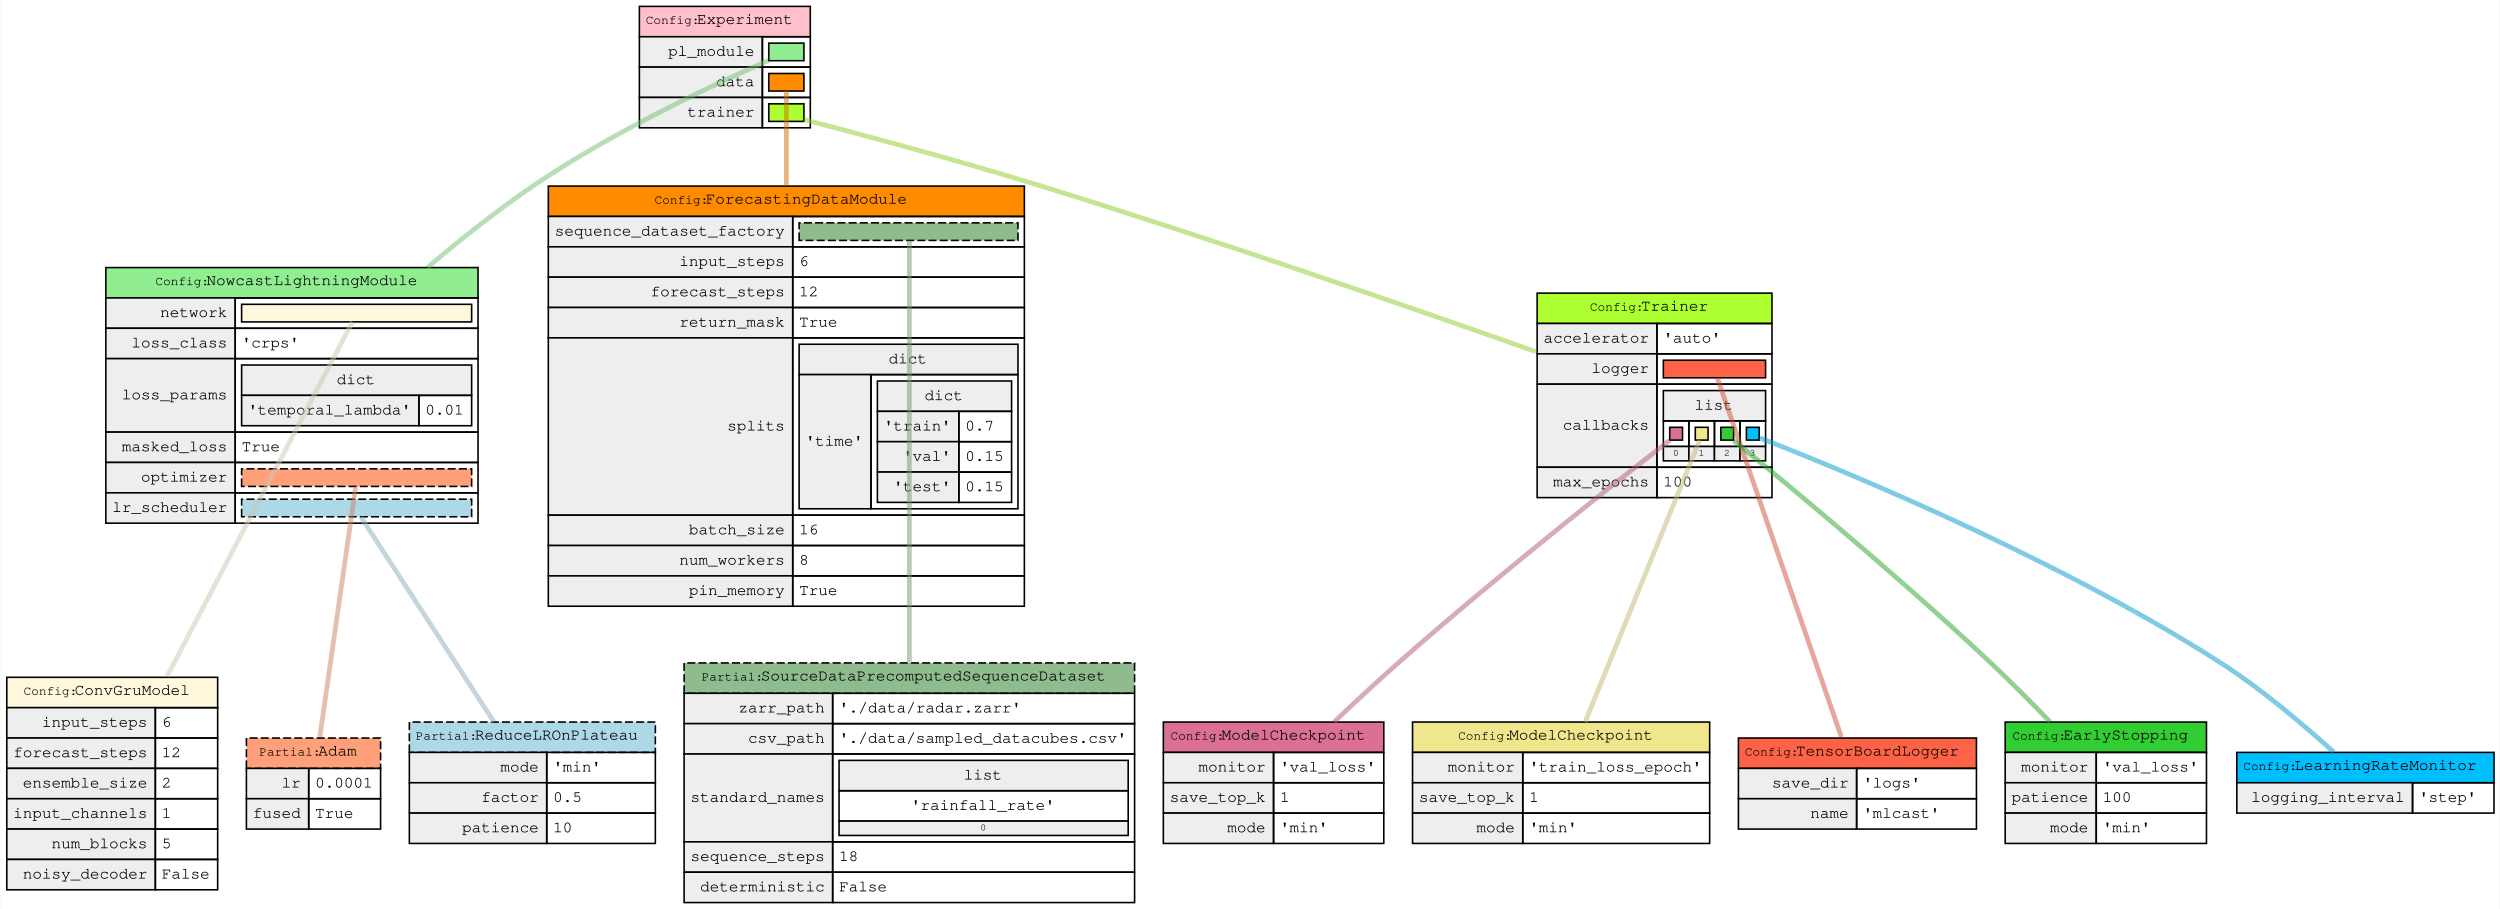
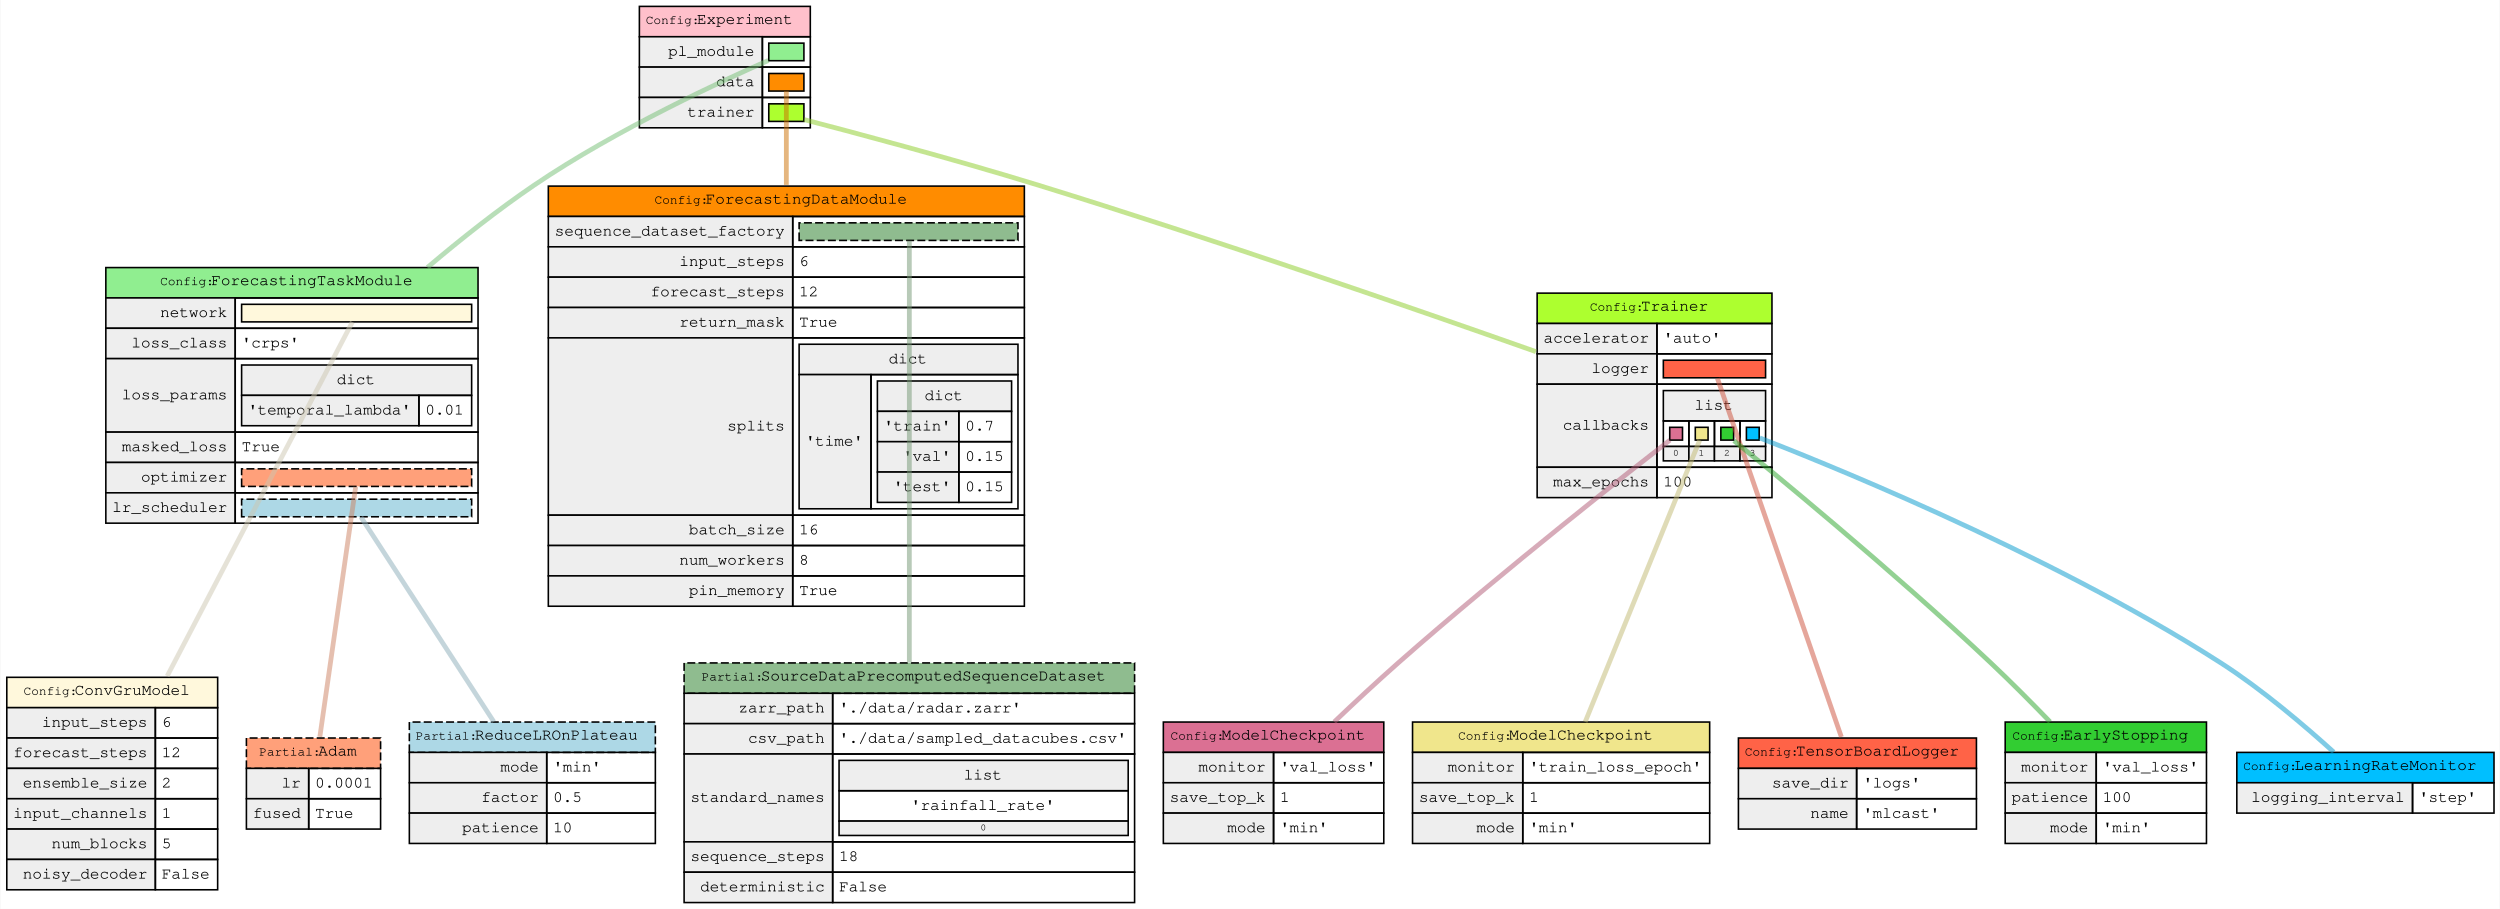
<svg xmlns="http://www.w3.org/2000/svg" width="1565pt" height="569pt" viewBox="0.00 0.00 1564.50 569.00">
  <g id="graph0" class="graph" transform="scale(1 1) rotate(0) translate(4 565)">
    <polygon fill="white" stroke="transparent" points="-4,4 -4,-565 1560.5,-565 1560.5,4 -4,4" />
    <g id="node1" class="node">
      <polygon fill="#fff8dc" stroke="transparent" points="0,-122 0,-141 132,-141 132,-122 0,-122" />
      <polygon fill="none" stroke="black" points="0,-122 0,-141 132,-141 132,-122 0,-122" />
      <text text-anchor="start" x="10.5" y="-130" font-family="Courier,monospace" font-size="8.00">Config:</text>
      <text text-anchor="start" x="42.5" y="-130" font-family="Courier,monospace" font-size="10.00"> ConvGruModel</text>
      <polygon fill="#eeeeee" stroke="transparent" points="0,-103 0,-122 93,-122 93,-103 0,-103" />
      <polygon fill="none" stroke="black" points="0,-103 0,-122 93,-122 93,-103 0,-103" />
      <text text-anchor="start" x="22" y="-110" font-family="Courier,monospace" font-size="10.00">input_steps</text>
      <polygon fill="none" stroke="black" points="93,-103 93,-122 132,-122 132,-103 93,-103" />
      <text text-anchor="start" x="97" y="-110" font-family="Courier,monospace" font-size="10.00">6</text>
      <polygon fill="#eeeeee" stroke="transparent" points="0,-84 0,-103 93,-103 93,-84 0,-84" />
      <polygon fill="none" stroke="black" points="0,-84 0,-103 93,-103 93,-84 0,-84" />
      <text text-anchor="start" x="4" y="-91" font-family="Courier,monospace" font-size="10.00">forecast_steps</text>
      <polygon fill="none" stroke="black" points="93,-84 93,-103 132,-103 132,-84 93,-84" />
      <text text-anchor="start" x="97" y="-91" font-family="Courier,monospace" font-size="10.00">12</text>
      <polygon fill="#eeeeee" stroke="transparent" points="0,-65 0,-84 93,-84 93,-65 0,-65" />
      <polygon fill="none" stroke="black" points="0,-65 0,-84 93,-84 93,-65 0,-65" />
      <text text-anchor="start" x="10" y="-72" font-family="Courier,monospace" font-size="10.00">ensemble_size</text>
      <polygon fill="none" stroke="black" points="93,-65 93,-84 132,-84 132,-65 93,-65" />
      <text text-anchor="start" x="97" y="-72" font-family="Courier,monospace" font-size="10.00">2</text>
      <polygon fill="#eeeeee" stroke="transparent" points="0,-46 0,-65 93,-65 93,-46 0,-46" />
      <polygon fill="none" stroke="black" points="0,-46 0,-65 93,-65 93,-46 0,-46" />
      <text text-anchor="start" x="4" y="-53" font-family="Courier,monospace" font-size="10.00">input_channels</text>
      <polygon fill="none" stroke="black" points="93,-46 93,-65 132,-65 132,-46 93,-46" />
      <text text-anchor="start" x="97" y="-53" font-family="Courier,monospace" font-size="10.00">1</text>
      <polygon fill="#eeeeee" stroke="transparent" points="0,-27 0,-46 93,-46 93,-27 0,-27" />
      <polygon fill="none" stroke="black" points="0,-27 0,-46 93,-46 93,-27 0,-27" />
      <text text-anchor="start" x="28" y="-34" font-family="Courier,monospace" font-size="10.00">num_blocks</text>
      <polygon fill="none" stroke="black" points="93,-27 93,-46 132,-46 132,-27 93,-27" />
      <text text-anchor="start" x="97" y="-34" font-family="Courier,monospace" font-size="10.00">5</text>
      <polygon fill="#eeeeee" stroke="transparent" points="0,-8 0,-27 93,-27 93,-8 0,-8" />
      <polygon fill="none" stroke="black" points="0,-8 0,-27 93,-27 93,-8 0,-8" />
      <text text-anchor="start" x="10" y="-15" font-family="Courier,monospace" font-size="10.00">noisy_decoder</text>
      <polygon fill="none" stroke="black" points="93,-8 93,-27 132,-27 132,-8 93,-8" />
      <text text-anchor="start" x="97" y="-15" font-family="Courier,monospace" font-size="10.00">False</text>
    </g>
    <g id="node2" class="node">
      <polygon fill="#90ee90" stroke="transparent" points="62,-378.5 62,-397.5 295,-397.5 295,-378.5 62,-378.5" />
      <polygon fill="none" stroke="black" points="62,-378.5 62,-397.5 295,-397.5 295,-378.5 62,-378.5" />
-       <text text-anchor="start" x="93" y="-386.5" font-family="Courier,monospace" font-size="8.00">Config:</text>
-       <text text-anchor="start" x="125" y="-386.5" font-family="Courier,monospace" font-size="10.00"> NowcastLightningModule</text>
+       <text text-anchor="start" x="96" y="-386.5" font-family="Courier,monospace" font-size="8.00">Config:</text>
+       <text text-anchor="start" x="128" y="-386.5" font-family="Courier,monospace" font-size="10.00"> ForecastingTaskModule</text>
      <polygon fill="#eeeeee" stroke="transparent" points="62,-359.5 62,-378.5 143,-378.5 143,-359.5 62,-359.5" />
      <polygon fill="none" stroke="black" points="62,-359.5 62,-378.5 143,-378.5 143,-359.5 62,-359.5" />
      <text text-anchor="start" x="96" y="-366.5" font-family="Courier,monospace" font-size="10.00">network</text>
      <polygon fill="none" stroke="black" points="143,-359.5 143,-378.5 295,-378.5 295,-359.5 143,-359.5" />
      <polygon fill="#fff8dc" stroke="transparent" points="147,-363.5 147,-374.5 291,-374.5 291,-363.5 147,-363.5" />
      <polygon fill="none" stroke="black" points="147,-363.5 147,-374.5 291,-374.5 291,-363.5 147,-363.5" />
      <polygon fill="#eeeeee" stroke="transparent" points="62,-340.5 62,-359.5 143,-359.5 143,-340.5 62,-340.5" />
      <polygon fill="none" stroke="black" points="62,-340.5 62,-359.5 143,-359.5 143,-340.5 62,-340.5" />
      <text text-anchor="start" x="78" y="-347.5" font-family="Courier,monospace" font-size="10.00">loss_class</text>
      <polygon fill="none" stroke="black" points="143,-340.5 143,-359.5 295,-359.5 295,-340.5 143,-340.5" />
      <text text-anchor="start" x="147" y="-347.5" font-family="Courier,monospace" font-size="10.00">'crps'</text>
      <polygon fill="#eeeeee" stroke="transparent" points="62,-294.5 62,-340.5 143,-340.5 143,-294.5 62,-294.5" />
      <polygon fill="none" stroke="black" points="62,-294.5 62,-340.5 143,-340.5 143,-294.5 62,-294.5" />
      <text text-anchor="start" x="72" y="-315" font-family="Courier,monospace" font-size="10.00">loss_params</text>
      <polygon fill="none" stroke="black" points="143,-294.5 143,-340.5 295,-340.5 295,-294.5 143,-294.5" />
      <polygon fill="#eeeeee" stroke="transparent" points="147,-317.5 147,-336.5 291,-336.5 291,-317.5 147,-317.5" />
      <polygon fill="none" stroke="black" points="147,-317.5 147,-336.5 291,-336.5 291,-317.5 147,-317.5" />
      <text text-anchor="start" x="206.5" y="-324.5" font-family="Courier,monospace" font-size="10.00">dict</text>
      <polygon fill="#eeeeee" stroke="transparent" points="147,-298.5 147,-317.5 258,-317.5 258,-298.5 147,-298.5" />
      <polygon fill="none" stroke="black" points="147,-298.5 147,-317.5 258,-317.5 258,-298.5 147,-298.5" />
      <text text-anchor="start" x="151" y="-305.5" font-family="Courier,monospace" font-size="10.00">'temporal_lambda'</text>
      <polygon fill="none" stroke="black" points="258,-298.5 258,-317.5 291,-317.5 291,-298.5 258,-298.5" />
      <text text-anchor="start" x="262" y="-305.5" font-family="Courier,monospace" font-size="10.00">0.01</text>
      <polygon fill="#eeeeee" stroke="transparent" points="62,-275.5 62,-294.5 143,-294.5 143,-275.5 62,-275.5" />
      <polygon fill="none" stroke="black" points="62,-275.5 62,-294.5 143,-294.5 143,-275.5 62,-275.5" />
      <text text-anchor="start" x="72" y="-282.5" font-family="Courier,monospace" font-size="10.00">masked_loss</text>
      <polygon fill="none" stroke="black" points="143,-275.5 143,-294.5 295,-294.5 295,-275.5 143,-275.5" />
      <text text-anchor="start" x="147" y="-282.5" font-family="Courier,monospace" font-size="10.00">True</text>
      <polygon fill="#eeeeee" stroke="transparent" points="62,-256.5 62,-275.5 143,-275.5 143,-256.5 62,-256.5" />
      <polygon fill="none" stroke="black" points="62,-256.5 62,-275.5 143,-275.5 143,-256.5 62,-256.5" />
      <text text-anchor="start" x="84" y="-263.5" font-family="Courier,monospace" font-size="10.00">optimizer</text>
      <polygon fill="none" stroke="black" points="143,-256.5 143,-275.5 295,-275.5 295,-256.5 143,-256.5" />
      <polygon fill="#ffa07a" stroke="transparent" points="147,-260.5 147,-271.5 291,-271.5 291,-260.5 147,-260.5" />
      <polygon fill="none" stroke="black" stroke-dasharray="5,2" points="147,-260.5 147,-271.5 291,-271.5 291,-260.5 147,-260.5" />
      <polygon fill="#eeeeee" stroke="transparent" stroke-dasharray="5,2" points="62,-237.5 62,-256.5 143,-256.5 143,-237.5 62,-237.5" />
      <polygon fill="none" stroke="black" points="62,-237.5 62,-256.5 143,-256.5 143,-237.5 62,-237.5" />
      <text text-anchor="start" x="66" y="-244.5" font-family="Courier,monospace" font-size="10.00">lr_scheduler</text>
      <polygon fill="none" stroke="black" points="143,-237.5 143,-256.5 295,-256.5 295,-237.5 143,-237.5" />
      <polygon fill="#add8e6" stroke="transparent" points="147,-241.5 147,-252.5 291,-252.5 291,-241.5 147,-241.5" />
      <polygon fill="none" stroke="black" stroke-dasharray="5,2" points="147,-241.5 147,-252.5 291,-252.5 291,-241.5 147,-241.5" />
    </g>
    <g id="edge1" class="edge">
      <path fill="none" stroke="#cbc6b0" stroke-width="3" stroke-opacity="0.502" d="M216.34,-363.42C202.79,-337.52 140.43,-218.3 100.4,-141.77" />
    </g>
    <g id="node3" class="node">
      <polygon fill="#ffa07a" stroke="transparent" points="150,-84 150,-103 234,-103 234,-84 150,-84" />
      <polygon fill="none" stroke="black" stroke-dasharray="5,2" points="150,-84 150,-103 234,-103 234,-84 150,-84" />
      <text text-anchor="start" x="158" y="-92" font-family="Courier,monospace" font-size="8.00">Partial:</text>
      <text text-anchor="start" x="195" y="-92" font-family="Courier,monospace" font-size="10.00"> Adam</text>
      <polygon fill="#eeeeee" stroke="transparent" stroke-dasharray="5,2" points="150,-65 150,-84 189,-84 189,-65 150,-65" />
      <polygon fill="none" stroke="black" points="150,-65 150,-84 189,-84 189,-65 150,-65" />
      <text text-anchor="start" x="172" y="-72" font-family="Courier,monospace" font-size="10.00">lr</text>
      <polygon fill="none" stroke="black" points="189,-65 189,-84 234,-84 234,-65 189,-65" />
      <text text-anchor="start" x="193" y="-72" font-family="Courier,monospace" font-size="10.00">0.0001</text>
      <polygon fill="#eeeeee" stroke="transparent" points="150,-46 150,-65 189,-65 189,-46 150,-46" />
      <polygon fill="none" stroke="black" points="150,-46 150,-65 189,-65 189,-46 150,-46" />
      <text text-anchor="start" x="154" y="-53" font-family="Courier,monospace" font-size="10.00">fused</text>
      <polygon fill="none" stroke="black" points="189,-46 189,-65 234,-65 234,-46 189,-46" />
      <text text-anchor="start" x="193" y="-53" font-family="Courier,monospace" font-size="10.00">True</text>
    </g>
    <g id="edge2" class="edge">
      <path fill="none" stroke="#cb8061" stroke-width="3" stroke-opacity="0.502" d="M218.39,-260.21C215.43,-239.6 202.59,-149.92 195.97,-103.73" />
    </g>
    <g id="node4" class="node">
      <polygon fill="#add8e6" stroke="transparent" points="252,-94 252,-113 406,-113 406,-94 252,-94" />
      <polygon fill="none" stroke="black" stroke-dasharray="5,2" points="252,-94 252,-113 406,-113 406,-94 252,-94" />
      <text text-anchor="start" x="256" y="-102" font-family="Courier,monospace" font-size="8.00">Partial:</text>
      <text text-anchor="start" x="293" y="-102" font-family="Courier,monospace" font-size="10.00"> ReduceLROnPlateau</text>
      <polygon fill="#eeeeee" stroke="transparent" stroke-dasharray="5,2" points="252,-75 252,-94 338,-94 338,-75 252,-75" />
      <polygon fill="none" stroke="black" points="252,-75 252,-94 338,-94 338,-75 252,-75" />
      <text text-anchor="start" x="309" y="-82" font-family="Courier,monospace" font-size="10.00">mode</text>
      <polygon fill="none" stroke="black" points="338,-75 338,-94 406,-94 406,-75 338,-75" />
      <text text-anchor="start" x="342" y="-82" font-family="Courier,monospace" font-size="10.00">'min'</text>
      <polygon fill="#eeeeee" stroke="transparent" points="252,-56 252,-75 338,-75 338,-56 252,-56" />
      <polygon fill="none" stroke="black" points="252,-56 252,-75 338,-75 338,-56 252,-56" />
      <text text-anchor="start" x="297" y="-63" font-family="Courier,monospace" font-size="10.00">factor</text>
      <polygon fill="none" stroke="black" points="338,-56 338,-75 406,-75 406,-56 338,-56" />
      <text text-anchor="start" x="342" y="-63" font-family="Courier,monospace" font-size="10.00">0.5</text>
      <polygon fill="#eeeeee" stroke="transparent" points="252,-37 252,-56 338,-56 338,-37 252,-37" />
      <polygon fill="none" stroke="black" points="252,-37 252,-56 338,-56 338,-37 252,-37" />
      <text text-anchor="start" x="285" y="-44" font-family="Courier,monospace" font-size="10.00">patience</text>
      <polygon fill="none" stroke="black" points="338,-37 338,-56 406,-56 406,-37 338,-37" />
      <text text-anchor="start" x="342" y="-44" font-family="Courier,monospace" font-size="10.00">10</text>
    </g>
    <g id="edge3" class="edge">
      <path fill="none" stroke="#8aacb7" stroke-width="3" stroke-opacity="0.502" d="M221.72,-241.31C233,-223.93 276.84,-156.37 304.87,-113.18" />
    </g>
    <g id="node5" class="node">
      <polygon fill="#ffc0cb" stroke="transparent" points="396,-542 396,-561 503,-561 503,-542 396,-542" />
      <polygon fill="none" stroke="black" points="396,-542 396,-561 503,-561 503,-542 396,-542" />
      <text text-anchor="start" x="400" y="-550" font-family="Courier,monospace" font-size="8.00">Config:</text>
      <text text-anchor="start" x="432" y="-550" font-family="Courier,monospace" font-size="10.00"> Experiment</text>
      <polygon fill="#eeeeee" stroke="transparent" points="396,-523 396,-542 473,-542 473,-523 396,-523" />
      <polygon fill="none" stroke="black" points="396,-523 396,-542 473,-542 473,-523 396,-523" />
      <text text-anchor="start" x="414" y="-530" font-family="Courier,monospace" font-size="10.00">pl_module</text>
      <polygon fill="none" stroke="black" points="473,-523 473,-542 503,-542 503,-523 473,-523" />
      <polygon fill="#90ee90" stroke="transparent" points="477,-527 477,-538 499,-538 499,-527 477,-527" />
      <polygon fill="none" stroke="black" points="477,-527 477,-538 499,-538 499,-527 477,-527" />
      <polygon fill="#eeeeee" stroke="transparent" points="396,-504 396,-523 473,-523 473,-504 396,-504" />
      <polygon fill="none" stroke="black" points="396,-504 396,-523 473,-523 473,-504 396,-504" />
      <text text-anchor="start" x="444" y="-511" font-family="Courier,monospace" font-size="10.00">data</text>
      <polygon fill="none" stroke="black" points="473,-504 473,-523 503,-523 503,-504 473,-504" />
      <polygon fill="#ff8c00" stroke="transparent" points="477,-508 477,-519 499,-519 499,-508 477,-508" />
      <polygon fill="none" stroke="black" points="477,-508 477,-519 499,-519 499,-508 477,-508" />
      <polygon fill="#eeeeee" stroke="transparent" points="396,-485 396,-504 473,-504 473,-485 396,-485" />
      <polygon fill="none" stroke="black" points="396,-485 396,-504 473,-504 473,-485 396,-485" />
      <text text-anchor="start" x="426" y="-492" font-family="Courier,monospace" font-size="10.00">trainer</text>
      <polygon fill="none" stroke="black" points="473,-485 473,-504 503,-504 503,-485 473,-485" />
      <polygon fill="#adff2f" stroke="transparent" points="477,-489 477,-500 499,-500 499,-489 477,-489" />
      <polygon fill="none" stroke="black" points="477,-489 477,-500 499,-500 499,-489 477,-489" />
    </g>
    <g id="edge4" class="edge">
      <path fill="none" stroke="#73be73" stroke-width="3" stroke-opacity="0.502" d="M476.79,-527.17C450.22,-515.51 381.78,-484.16 330,-449 307.41,-433.66 284.39,-415.46 263.31,-397.59" />
    </g>
    <g id="node7" class="node">
      <polygon fill="#ff8c00" stroke="transparent" points="339,-429.5 339,-448.5 637,-448.5 637,-429.5 339,-429.5" />
      <polygon fill="none" stroke="black" points="339,-429.5 339,-448.5 637,-448.5 637,-429.5 339,-429.5" />
      <text text-anchor="start" x="405.5" y="-437.5" font-family="Courier,monospace" font-size="8.00">Config:</text>
      <text text-anchor="start" x="437.5" y="-437.5" font-family="Courier,monospace" font-size="10.00"> ForecastingDataModule</text>
      <polygon fill="#eeeeee" stroke="transparent" points="339,-410.5 339,-429.5 492,-429.5 492,-410.5 339,-410.5" />
      <polygon fill="none" stroke="black" points="339,-410.5 339,-429.5 492,-429.5 492,-410.5 339,-410.5" />
      <text text-anchor="start" x="343" y="-417.5" font-family="Courier,monospace" font-size="10.00">sequence_dataset_factory</text>
      <polygon fill="none" stroke="black" points="492,-410.5 492,-429.5 637,-429.5 637,-410.5 492,-410.5" />
      <polygon fill="#8fbc8f" stroke="transparent" points="496,-414.5 496,-425.5 633,-425.5 633,-414.5 496,-414.5" />
      <polygon fill="none" stroke="black" stroke-dasharray="5,2" points="496,-414.5 496,-425.5 633,-425.5 633,-414.5 496,-414.5" />
      <polygon fill="#eeeeee" stroke="transparent" stroke-dasharray="5,2" points="339,-391.5 339,-410.5 492,-410.5 492,-391.5 339,-391.5" />
      <polygon fill="none" stroke="black" points="339,-391.5 339,-410.5 492,-410.5 492,-391.5 339,-391.5" />
      <text text-anchor="start" x="421" y="-398.5" font-family="Courier,monospace" font-size="10.00">input_steps</text>
      <polygon fill="none" stroke="black" points="492,-391.5 492,-410.5 637,-410.5 637,-391.5 492,-391.5" />
      <text text-anchor="start" x="496" y="-398.5" font-family="Courier,monospace" font-size="10.00">6</text>
      <polygon fill="#eeeeee" stroke="transparent" points="339,-372.5 339,-391.5 492,-391.5 492,-372.5 339,-372.5" />
      <polygon fill="none" stroke="black" points="339,-372.5 339,-391.5 492,-391.5 492,-372.5 339,-372.5" />
      <text text-anchor="start" x="403" y="-379.5" font-family="Courier,monospace" font-size="10.00">forecast_steps</text>
      <polygon fill="none" stroke="black" points="492,-372.5 492,-391.5 637,-391.5 637,-372.5 492,-372.5" />
      <text text-anchor="start" x="496" y="-379.5" font-family="Courier,monospace" font-size="10.00">12</text>
      <polygon fill="#eeeeee" stroke="transparent" points="339,-353.5 339,-372.5 492,-372.5 492,-353.5 339,-353.5" />
      <polygon fill="none" stroke="black" points="339,-353.5 339,-372.5 492,-372.5 492,-353.5 339,-353.5" />
      <text text-anchor="start" x="421" y="-360.5" font-family="Courier,monospace" font-size="10.00">return_mask</text>
      <polygon fill="none" stroke="black" points="492,-353.5 492,-372.5 637,-372.5 637,-353.5 492,-353.5" />
      <text text-anchor="start" x="496" y="-360.5" font-family="Courier,monospace" font-size="10.00">True</text>
      <polygon fill="#eeeeee" stroke="transparent" points="339,-242.5 339,-353.5 492,-353.5 492,-242.5 339,-242.5" />
      <polygon fill="none" stroke="black" points="339,-242.5 339,-353.5 492,-353.5 492,-242.5 339,-242.5" />
      <text text-anchor="start" x="451" y="-295.5" font-family="Courier,monospace" font-size="10.00">splits</text>
      <polygon fill="none" stroke="black" points="492,-242.5 492,-353.5 637,-353.5 637,-242.5 492,-242.5" />
      <polygon fill="#eeeeee" stroke="transparent" points="496,-330.5 496,-349.5 633,-349.5 633,-330.5 496,-330.5" />
      <polygon fill="none" stroke="black" points="496,-330.5 496,-349.5 633,-349.5 633,-330.5 496,-330.5" />
      <text text-anchor="start" x="552" y="-337.5" font-family="Courier,monospace" font-size="10.00">dict</text>
      <polygon fill="#eeeeee" stroke="transparent" points="496,-246.5 496,-330.5 541,-330.5 541,-246.5 496,-246.5" />
      <polygon fill="none" stroke="black" points="496,-246.5 496,-330.5 541,-330.5 541,-246.5 496,-246.5" />
      <text text-anchor="start" x="500" y="-286" font-family="Courier,monospace" font-size="10.00">'time'</text>
      <polygon fill="none" stroke="black" points="541,-246.5 541,-330.5 633,-330.5 633,-246.5 541,-246.5" />
      <polygon fill="#eeeeee" stroke="transparent" points="545,-307.5 545,-326.5 629,-326.5 629,-307.5 545,-307.5" />
      <polygon fill="none" stroke="black" points="545,-307.5 545,-326.5 629,-326.5 629,-307.5 545,-307.5" />
      <text text-anchor="start" x="574.5" y="-314.5" font-family="Courier,monospace" font-size="10.00">dict</text>
      <polygon fill="#eeeeee" stroke="transparent" points="545,-288.5 545,-307.5 596,-307.5 596,-288.5 545,-288.5" />
      <polygon fill="none" stroke="black" points="545,-288.5 545,-307.5 596,-307.5 596,-288.5 545,-288.5" />
      <text text-anchor="start" x="549" y="-295.5" font-family="Courier,monospace" font-size="10.00">'train'</text>
      <polygon fill="none" stroke="black" points="596,-288.5 596,-307.5 629,-307.5 629,-288.5 596,-288.5" />
      <text text-anchor="start" x="600" y="-295.5" font-family="Courier,monospace" font-size="10.00">0.7</text>
      <polygon fill="#eeeeee" stroke="transparent" points="545,-269.5 545,-288.5 596,-288.5 596,-269.5 545,-269.5" />
      <polygon fill="none" stroke="black" points="545,-269.5 545,-288.5 596,-288.5 596,-269.5 545,-269.5" />
      <text text-anchor="start" x="561" y="-276.5" font-family="Courier,monospace" font-size="10.00">'val'</text>
      <polygon fill="none" stroke="black" points="596,-269.5 596,-288.5 629,-288.5 629,-269.5 596,-269.5" />
      <text text-anchor="start" x="600" y="-276.5" font-family="Courier,monospace" font-size="10.00">0.15</text>
      <polygon fill="#eeeeee" stroke="transparent" points="545,-250.5 545,-269.5 596,-269.5 596,-250.5 545,-250.5" />
      <polygon fill="none" stroke="black" points="545,-250.5 545,-269.5 596,-269.5 596,-250.5 545,-250.5" />
      <text text-anchor="start" x="555" y="-257.5" font-family="Courier,monospace" font-size="10.00">'test'</text>
      <polygon fill="none" stroke="black" points="596,-250.5 596,-269.5 629,-269.5 629,-250.5 596,-250.5" />
      <text text-anchor="start" x="600" y="-257.5" font-family="Courier,monospace" font-size="10.00">0.15</text>
      <polygon fill="#eeeeee" stroke="transparent" points="339,-223.5 339,-242.5 492,-242.5 492,-223.5 339,-223.5" />
      <polygon fill="none" stroke="black" points="339,-223.5 339,-242.5 492,-242.5 492,-223.5 339,-223.5" />
      <text text-anchor="start" x="427" y="-230.5" font-family="Courier,monospace" font-size="10.00">batch_size</text>
      <polygon fill="none" stroke="black" points="492,-223.5 492,-242.5 637,-242.5 637,-223.5 492,-223.5" />
      <text text-anchor="start" x="496" y="-230.5" font-family="Courier,monospace" font-size="10.00">16</text>
      <polygon fill="#eeeeee" stroke="transparent" points="339,-204.5 339,-223.5 492,-223.5 492,-204.5 339,-204.5" />
      <polygon fill="none" stroke="black" points="339,-204.5 339,-223.5 492,-223.5 492,-204.5 339,-204.5" />
      <text text-anchor="start" x="421" y="-211.5" font-family="Courier,monospace" font-size="10.00">num_workers</text>
      <polygon fill="none" stroke="black" points="492,-204.5 492,-223.5 637,-223.5 637,-204.5 492,-204.5" />
      <text text-anchor="start" x="496" y="-211.5" font-family="Courier,monospace" font-size="10.00">8</text>
      <polygon fill="#eeeeee" stroke="transparent" points="339,-185.5 339,-204.5 492,-204.5 492,-185.5 339,-185.5" />
      <polygon fill="none" stroke="black" points="339,-185.5 339,-204.5 492,-204.5 492,-185.5 339,-185.5" />
      <text text-anchor="start" x="427" y="-192.5" font-family="Courier,monospace" font-size="10.00">pin_memory</text>
      <polygon fill="none" stroke="black" points="492,-185.5 492,-204.5 637,-204.5 637,-185.5 492,-185.5" />
      <text text-anchor="start" x="496" y="-192.5" font-family="Courier,monospace" font-size="10.00">True</text>
    </g>
    <g id="edge6" class="edge">
      <path fill="none" stroke="#cb6f00" stroke-width="3" stroke-opacity="0.502" d="M488,-507.96C488,-499 488,-476.14 488,-449.27" />
    </g>
    <g id="node9" class="node">
      <polygon fill="#adff2f" stroke="transparent" points="958,-362.5 958,-381.5 1105,-381.5 1105,-362.5 958,-362.5" />
      <polygon fill="none" stroke="black" points="958,-362.5 958,-381.5 1105,-381.5 1105,-362.5 958,-362.5" />
      <text text-anchor="start" x="991" y="-370.5" font-family="Courier,monospace" font-size="8.00">Config:</text>
      <text text-anchor="start" x="1023" y="-370.5" font-family="Courier,monospace" font-size="10.00"> Trainer</text>
      <polygon fill="#eeeeee" stroke="transparent" points="958,-343.5 958,-362.5 1033,-362.5 1033,-343.5 958,-343.5" />
      <polygon fill="none" stroke="black" points="958,-343.5 958,-362.5 1033,-362.5 1033,-343.5 958,-343.5" />
      <text text-anchor="start" x="962" y="-350.5" font-family="Courier,monospace" font-size="10.00">accelerator</text>
      <polygon fill="none" stroke="black" points="1033,-343.5 1033,-362.5 1105,-362.5 1105,-343.5 1033,-343.5" />
      <text text-anchor="start" x="1037" y="-350.5" font-family="Courier,monospace" font-size="10.00">'auto'</text>
      <polygon fill="#eeeeee" stroke="transparent" points="958,-324.5 958,-343.5 1033,-343.5 1033,-324.5 958,-324.5" />
      <polygon fill="none" stroke="black" points="958,-324.5 958,-343.5 1033,-343.5 1033,-324.5 958,-324.5" />
      <text text-anchor="start" x="992" y="-331.5" font-family="Courier,monospace" font-size="10.00">logger</text>
      <polygon fill="none" stroke="black" points="1033,-324.5 1033,-343.5 1105,-343.5 1105,-324.5 1033,-324.5" />
      <polygon fill="#ff6347" stroke="transparent" points="1037,-328.5 1037,-339.5 1101,-339.5 1101,-328.5 1037,-328.5" />
      <polygon fill="none" stroke="black" points="1037,-328.5 1037,-339.5 1101,-339.5 1101,-328.5 1037,-328.5" />
      <polygon fill="#eeeeee" stroke="transparent" points="958,-272.5 958,-324.5 1033,-324.5 1033,-272.5 958,-272.5" />
      <polygon fill="none" stroke="black" points="958,-272.5 958,-324.5 1033,-324.5 1033,-272.5 958,-272.5" />
      <text text-anchor="start" x="974" y="-296" font-family="Courier,monospace" font-size="10.00">callbacks</text>
      <polygon fill="none" stroke="black" points="1033,-272.5 1033,-324.5 1105,-324.5 1105,-272.5 1033,-272.5" />
      <polygon fill="#eeeeee" stroke="transparent" points="1037,-301.5 1037,-320.5 1101,-320.5 1101,-301.5 1037,-301.5" />
      <polygon fill="none" stroke="black" points="1037,-301.5 1037,-320.5 1101,-320.5 1101,-301.5 1037,-301.5" />
      <text text-anchor="start" x="1056.5" y="-308.5" font-family="Courier,monospace" font-size="10.00">list</text>
      <polygon fill="none" stroke="black" points="1037,-285.5 1037,-301.5 1053,-301.5 1053,-285.5 1037,-285.5" />
      <polygon fill="#db7093" stroke="transparent" points="1041,-289.5 1041,-297.5 1049,-297.5 1049,-289.5 1041,-289.5" />
      <polygon fill="none" stroke="black" points="1041,-289.5 1041,-297.5 1049,-297.5 1049,-289.5 1041,-289.5" />
      <polygon fill="none" stroke="black" points="1053,-285.5 1053,-301.5 1069,-301.5 1069,-285.5 1053,-285.5" />
      <polygon fill="#f0e68c" stroke="transparent" points="1057,-289.5 1057,-297.5 1065,-297.5 1065,-289.5 1057,-289.5" />
      <polygon fill="none" stroke="black" points="1057,-289.5 1057,-297.5 1065,-297.5 1065,-289.5 1057,-289.5" />
      <polygon fill="none" stroke="black" points="1069,-285.5 1069,-301.5 1085,-301.5 1085,-285.5 1069,-285.5" />
      <polygon fill="#32cd32" stroke="transparent" points="1073,-289.5 1073,-297.5 1081,-297.5 1081,-289.5 1073,-289.5" />
      <polygon fill="none" stroke="black" points="1073,-289.5 1073,-297.5 1081,-297.5 1081,-289.5 1073,-289.5" />
      <polygon fill="none" stroke="black" points="1085,-285.5 1085,-301.5 1101,-301.5 1101,-285.5 1085,-285.5" />
      <polygon fill="#00bfff" stroke="transparent" points="1089,-289.5 1089,-297.5 1097,-297.5 1097,-289.5 1089,-289.5" />
      <polygon fill="none" stroke="black" points="1089,-289.5 1089,-297.5 1097,-297.5 1097,-289.5 1089,-289.5" />
      <polygon fill="#eeeeee" stroke="transparent" points="1037,-276.5 1037,-285.5 1053,-285.5 1053,-276.5 1037,-276.5" />
      <polygon fill="none" stroke="black" points="1037,-276.5 1037,-285.5 1053,-285.5 1053,-276.5 1037,-276.5" />
      <text text-anchor="start" x="1043" y="-279.7" font-family="Courier,monospace" font-size="6.00">0</text>
      <polygon fill="#eeeeee" stroke="transparent" points="1053,-276.5 1053,-285.5 1069,-285.5 1069,-276.5 1053,-276.5" />
      <polygon fill="none" stroke="black" points="1053,-276.5 1053,-285.5 1069,-285.5 1069,-276.5 1053,-276.5" />
      <text text-anchor="start" x="1059" y="-279.7" font-family="Courier,monospace" font-size="6.00">1</text>
      <polygon fill="#eeeeee" stroke="transparent" points="1069,-276.5 1069,-285.5 1085,-285.5 1085,-276.5 1069,-276.5" />
      <polygon fill="none" stroke="black" points="1069,-276.5 1069,-285.5 1085,-285.5 1085,-276.5 1069,-276.5" />
      <text text-anchor="start" x="1075" y="-279.7" font-family="Courier,monospace" font-size="6.00">2</text>
      <polygon fill="#eeeeee" stroke="transparent" points="1085,-276.5 1085,-285.5 1101,-285.5 1101,-276.5 1085,-276.5" />
      <polygon fill="none" stroke="black" points="1085,-276.5 1085,-285.5 1101,-285.5 1101,-276.5 1085,-276.5" />
      <text text-anchor="start" x="1091" y="-279.7" font-family="Courier,monospace" font-size="6.00">3</text>
      <polygon fill="#eeeeee" stroke="transparent" points="958,-253.5 958,-272.5 1033,-272.5 1033,-253.5 958,-253.5" />
      <polygon fill="none" stroke="black" points="958,-253.5 958,-272.5 1033,-272.5 1033,-253.5 958,-253.5" />
      <text text-anchor="start" x="968" y="-260.5" font-family="Courier,monospace" font-size="10.00">max_epochs</text>
      <polygon fill="none" stroke="black" points="1033,-253.5 1033,-272.5 1105,-272.5 1105,-253.5 1033,-253.5" />
      <text text-anchor="start" x="1037" y="-260.5" font-family="Courier,monospace" font-size="10.00">100</text>
    </g>
    <g id="edge12" class="edge">
      <path fill="none" stroke="#8acb25" stroke-width="3" stroke-opacity="0.502" d="M499.17,-490.12C525.1,-483.37 591.31,-465.87 646,-449 755.08,-415.35 880.02,-372.13 957.23,-344.86" />
    </g>
    <g id="node6" class="node">
      <polygon fill="#8fbc8f" stroke="transparent" points="424,-131 424,-150 706,-150 706,-131 424,-131" />
      <polygon fill="none" stroke="black" stroke-dasharray="5,2" points="424,-131 424,-150 706,-150 706,-131 424,-131" />
      <text text-anchor="start" x="435" y="-139" font-family="Courier,monospace" font-size="8.00">Partial:</text>
      <text text-anchor="start" x="472" y="-139" font-family="Courier,monospace" font-size="10.00"> SourceDataPrecomputedSequenceDataset</text>
      <polygon fill="#eeeeee" stroke="transparent" stroke-dasharray="5,2" points="424,-112 424,-131 517,-131 517,-112 424,-112" />
      <polygon fill="none" stroke="black" points="424,-112 424,-131 517,-131 517,-112 424,-112" />
      <text text-anchor="start" x="458" y="-119" font-family="Courier,monospace" font-size="10.00">zarr_path</text>
      <polygon fill="none" stroke="black" points="517,-112 517,-131 706,-131 706,-112 517,-112" />
      <text text-anchor="start" x="521" y="-119" font-family="Courier,monospace" font-size="10.00">'./data/radar.zarr'</text>
      <polygon fill="#eeeeee" stroke="transparent" points="424,-93 424,-112 517,-112 517,-93 424,-93" />
      <polygon fill="none" stroke="black" points="424,-93 424,-112 517,-112 517,-93 424,-93" />
      <text text-anchor="start" x="464" y="-100" font-family="Courier,monospace" font-size="10.00">csv_path</text>
      <polygon fill="none" stroke="black" points="517,-93 517,-112 706,-112 706,-93 517,-93" />
      <text text-anchor="start" x="521" y="-100" font-family="Courier,monospace" font-size="10.00">'./data/sampled_datacubes.csv'</text>
      <polygon fill="#eeeeee" stroke="transparent" points="424,-38 424,-93 517,-93 517,-38 424,-38" />
      <polygon fill="none" stroke="black" points="424,-38 424,-93 517,-93 517,-38 424,-38" />
      <text text-anchor="start" x="428" y="-63" font-family="Courier,monospace" font-size="10.00">standard_names</text>
      <polygon fill="none" stroke="black" points="517,-38 517,-93 706,-93 706,-38 517,-38" />
      <polygon fill="#eeeeee" stroke="transparent" points="521,-70 521,-89 702,-89 702,-70 521,-70" />
      <polygon fill="none" stroke="black" points="521,-70 521,-89 702,-89 702,-70 521,-70" />
      <text text-anchor="start" x="599" y="-77" font-family="Courier,monospace" font-size="10.00">list</text>
      <polygon fill="none" stroke="black" points="521,-51 521,-70 702,-70 702,-51 521,-51" />
      <text text-anchor="start" x="566" y="-58" font-family="Courier,monospace" font-size="10.00">'rainfall_rate'</text>
      <polygon fill="#eeeeee" stroke="transparent" points="521,-42 521,-51 702,-51 702,-42 521,-42" />
      <polygon fill="none" stroke="black" points="521,-42 521,-51 702,-51 702,-42 521,-42" />
      <text text-anchor="start" x="609.5" y="-45.2" font-family="Courier,monospace" font-size="6.00">0</text>
      <polygon fill="#eeeeee" stroke="transparent" points="424,-19 424,-38 517,-38 517,-19 424,-19" />
      <polygon fill="none" stroke="black" points="424,-19 424,-38 517,-38 517,-19 424,-19" />
      <text text-anchor="start" x="428" y="-26" font-family="Courier,monospace" font-size="10.00">sequence_steps</text>
      <polygon fill="none" stroke="black" points="517,-19 517,-38 706,-38 706,-19 517,-19" />
      <text text-anchor="start" x="521" y="-26" font-family="Courier,monospace" font-size="10.00">18</text>
      <polygon fill="#eeeeee" stroke="transparent" points="424,0 424,-19 517,-19 517,0 424,0" />
      <polygon fill="none" stroke="black" points="424,0 424,-19 517,-19 517,0 424,0" />
      <text text-anchor="start" x="434" y="-7" font-family="Courier,monospace" font-size="10.00">deterministic</text>
      <polygon fill="none" stroke="black" points="517,0 517,-19 706,-19 706,0 517,0" />
      <text text-anchor="start" x="521" y="-7" font-family="Courier,monospace" font-size="10.00">False</text>
    </g>
    <g id="edge5" class="edge">
      <path fill="none" stroke="#729672" stroke-width="3" stroke-opacity="0.502" d="M565,-414.38C565,-385.46 565,-240.71 565,-150.15" />
    </g>
    <g id="node8" class="node">
      <polygon fill="#ff6347" stroke="transparent" points="1084,-84 1084,-103 1233,-103 1233,-84 1084,-84" />
      <polygon fill="none" stroke="black" points="1084,-84 1084,-103 1233,-103 1233,-84 1084,-84" />
      <text text-anchor="start" x="1088" y="-92" font-family="Courier,monospace" font-size="8.00">Config:</text>
      <text text-anchor="start" x="1120" y="-92" font-family="Courier,monospace" font-size="10.00"> TensorBoardLogger</text>
      <polygon fill="#eeeeee" stroke="transparent" points="1084,-65 1084,-84 1158,-84 1158,-65 1084,-65" />
      <polygon fill="none" stroke="black" points="1084,-65 1084,-84 1158,-84 1158,-65 1084,-65" />
      <text text-anchor="start" x="1105" y="-72" font-family="Courier,monospace" font-size="10.00">save_dir</text>
      <polygon fill="none" stroke="black" points="1158,-65 1158,-84 1233,-84 1233,-65 1158,-65" />
      <text text-anchor="start" x="1162" y="-72" font-family="Courier,monospace" font-size="10.00">'logs'</text>
      <polygon fill="#eeeeee" stroke="transparent" points="1084,-46 1084,-65 1158,-65 1158,-46 1084,-46" />
      <polygon fill="none" stroke="black" points="1084,-46 1084,-65 1158,-65 1158,-46 1084,-46" />
      <text text-anchor="start" x="1129" y="-53" font-family="Courier,monospace" font-size="10.00">name</text>
      <polygon fill="none" stroke="black" points="1158,-46 1158,-65 1233,-65 1233,-46 1158,-46" />
      <text text-anchor="start" x="1162" y="-53" font-family="Courier,monospace" font-size="10.00">'mlcast'</text>
    </g>
    <g id="edge7" class="edge">
      <path fill="none" stroke="#cb4f38" stroke-width="3" stroke-opacity="0.502" d="M1070.86,-328.12C1080.79,-299.38 1127.94,-162.97 1148.44,-103.66" />
    </g>
    <g id="node10" class="node">
      <polygon fill="#db7093" stroke="transparent" points="724,-94 724,-113 862,-113 862,-94 724,-94" />
      <polygon fill="none" stroke="black" points="724,-94 724,-113 862,-113 862,-94 724,-94" />
      <text text-anchor="start" x="728.5" y="-102" font-family="Courier,monospace" font-size="8.00">Config:</text>
      <text text-anchor="start" x="760.5" y="-102" font-family="Courier,monospace" font-size="10.00"> ModelCheckpoint</text>
      <polygon fill="#eeeeee" stroke="transparent" points="724,-75 724,-94 793,-94 793,-75 724,-75" />
      <polygon fill="none" stroke="black" points="724,-75 724,-94 793,-94 793,-75 724,-75" />
      <text text-anchor="start" x="746" y="-82" font-family="Courier,monospace" font-size="10.00">monitor</text>
      <polygon fill="none" stroke="black" points="793,-75 793,-94 862,-94 862,-75 793,-75" />
      <text text-anchor="start" x="797" y="-82" font-family="Courier,monospace" font-size="10.00">'val_loss'</text>
      <polygon fill="#eeeeee" stroke="transparent" points="724,-56 724,-75 793,-75 793,-56 724,-56" />
      <polygon fill="none" stroke="black" points="724,-56 724,-75 793,-75 793,-56 724,-56" />
      <text text-anchor="start" x="728" y="-63" font-family="Courier,monospace" font-size="10.00">save_top_k</text>
      <polygon fill="none" stroke="black" points="793,-56 793,-75 862,-75 862,-56 793,-56" />
      <text text-anchor="start" x="797" y="-63" font-family="Courier,monospace" font-size="10.00">1</text>
      <polygon fill="#eeeeee" stroke="transparent" points="724,-37 724,-56 793,-56 793,-37 724,-37" />
      <polygon fill="none" stroke="black" points="724,-37 724,-56 793,-56 793,-37 724,-37" />
      <text text-anchor="start" x="764" y="-44" font-family="Courier,monospace" font-size="10.00">mode</text>
      <polygon fill="none" stroke="black" points="793,-37 793,-56 862,-56 862,-37 793,-37" />
      <text text-anchor="start" x="797" y="-44" font-family="Courier,monospace" font-size="10.00">'min'</text>
    </g>
    <g id="edge8" class="edge">
      <path fill="none" stroke="#af5975" stroke-width="3" stroke-opacity="0.502" d="M1041.12,-289.49C1022.12,-274.74 937.19,-208.36 871,-150 857.7,-138.27 843.53,-125.06 830.97,-113.08" />
    </g>
    <g id="node11" class="node">
      <polygon fill="#f0e68c" stroke="transparent" points="880,-94 880,-113 1066,-113 1066,-94 880,-94" />
      <polygon fill="none" stroke="black" points="880,-94 880,-113 1066,-113 1066,-94 880,-94" />
      <text text-anchor="start" x="908.5" y="-102" font-family="Courier,monospace" font-size="8.00">Config:</text>
      <text text-anchor="start" x="940.5" y="-102" font-family="Courier,monospace" font-size="10.00"> ModelCheckpoint</text>
      <polygon fill="#eeeeee" stroke="transparent" points="880,-75 880,-94 949,-94 949,-75 880,-75" />
      <polygon fill="none" stroke="black" points="880,-75 880,-94 949,-94 949,-75 880,-75" />
      <text text-anchor="start" x="902" y="-82" font-family="Courier,monospace" font-size="10.00">monitor</text>
      <polygon fill="none" stroke="black" points="949,-75 949,-94 1066,-94 1066,-75 949,-75" />
      <text text-anchor="start" x="953" y="-82" font-family="Courier,monospace" font-size="10.00">'train_loss_epoch'</text>
      <polygon fill="#eeeeee" stroke="transparent" points="880,-56 880,-75 949,-75 949,-56 880,-56" />
      <polygon fill="none" stroke="black" points="880,-56 880,-75 949,-75 949,-56 880,-56" />
      <text text-anchor="start" x="884" y="-63" font-family="Courier,monospace" font-size="10.00">save_top_k</text>
      <polygon fill="none" stroke="black" points="949,-56 949,-75 1066,-75 1066,-56 949,-56" />
      <text text-anchor="start" x="953" y="-63" font-family="Courier,monospace" font-size="10.00">1</text>
      <polygon fill="#eeeeee" stroke="transparent" points="880,-37 880,-56 949,-56 949,-37 880,-37" />
      <polygon fill="none" stroke="black" points="880,-37 880,-56 949,-56 949,-37 880,-37" />
      <text text-anchor="start" x="920" y="-44" font-family="Courier,monospace" font-size="10.00">mode</text>
      <polygon fill="none" stroke="black" points="949,-37 949,-56 1066,-56 1066,-37 949,-37" />
      <text text-anchor="start" x="953" y="-44" font-family="Courier,monospace" font-size="10.00">'min'</text>
    </g>
    <g id="edge9" class="edge">
      <path fill="none" stroke="#bfb770" stroke-width="3" stroke-opacity="0.502" d="M1059.76,-289.44C1052.09,-270.58 1010.84,-169.09 988.09,-113.12" />
    </g>
    <g id="node12" class="node">
      <polygon fill="#32cd32" stroke="transparent" points="1251,-94 1251,-113 1377,-113 1377,-94 1251,-94" />
      <polygon fill="none" stroke="black" points="1251,-94 1251,-113 1377,-113 1377,-94 1251,-94" />
      <text text-anchor="start" x="1255.5" y="-102" font-family="Courier,monospace" font-size="8.00">Config:</text>
      <text text-anchor="start" x="1287.5" y="-102" font-family="Courier,monospace" font-size="10.00"> EarlyStopping</text>
      <polygon fill="#eeeeee" stroke="transparent" points="1251,-75 1251,-94 1308,-94 1308,-75 1251,-75" />
      <polygon fill="none" stroke="black" points="1251,-75 1251,-94 1308,-94 1308,-75 1251,-75" />
      <text text-anchor="start" x="1261" y="-82" font-family="Courier,monospace" font-size="10.00">monitor</text>
      <polygon fill="none" stroke="black" points="1308,-75 1308,-94 1377,-94 1377,-75 1308,-75" />
      <text text-anchor="start" x="1312" y="-82" font-family="Courier,monospace" font-size="10.00">'val_loss'</text>
      <polygon fill="#eeeeee" stroke="transparent" points="1251,-56 1251,-75 1308,-75 1308,-56 1251,-56" />
      <polygon fill="none" stroke="black" points="1251,-56 1251,-75 1308,-75 1308,-56 1251,-56" />
      <text text-anchor="start" x="1255" y="-63" font-family="Courier,monospace" font-size="10.00">patience</text>
      <polygon fill="none" stroke="black" points="1308,-56 1308,-75 1377,-75 1377,-56 1308,-56" />
      <text text-anchor="start" x="1312" y="-63" font-family="Courier,monospace" font-size="10.00">100</text>
      <polygon fill="#eeeeee" stroke="transparent" points="1251,-37 1251,-56 1308,-56 1308,-37 1251,-37" />
      <polygon fill="none" stroke="black" points="1251,-37 1251,-56 1308,-56 1308,-37 1251,-37" />
      <text text-anchor="start" x="1279" y="-44" font-family="Courier,monospace" font-size="10.00">mode</text>
      <polygon fill="none" stroke="black" points="1308,-37 1308,-56 1377,-56 1377,-37 1308,-37" />
      <text text-anchor="start" x="1312" y="-44" font-family="Courier,monospace" font-size="10.00">'min'</text>
    </g>
    <g id="edge10" class="edge">
      <path fill="none" stroke="#28a328" stroke-width="3" stroke-opacity="0.502" d="M1081.2,-289.1C1100.25,-273.64 1180.3,-208.15 1242,-150 1254.39,-138.32 1267.5,-125.12 1279.09,-113.13" />
    </g>
    <g id="node13" class="node">
      <polygon fill="#00bfff" stroke="transparent" points="1396,-75 1396,-94 1557,-94 1557,-75 1396,-75" />
      <polygon fill="none" stroke="black" points="1396,-75 1396,-94 1557,-94 1557,-75 1396,-75" />
      <text text-anchor="start" x="1400" y="-83" font-family="Courier,monospace" font-size="8.00">Config:</text>
      <text text-anchor="start" x="1432" y="-83" font-family="Courier,monospace" font-size="10.00"> LearningRateMonitor</text>
      <polygon fill="#eeeeee" stroke="transparent" points="1396,-56 1396,-75 1506,-75 1506,-56 1396,-56" />
      <polygon fill="none" stroke="black" points="1396,-56 1396,-75 1506,-75 1506,-56 1396,-56" />
      <text text-anchor="start" x="1405" y="-63" font-family="Courier,monospace" font-size="10.00">logging_interval</text>
      <polygon fill="none" stroke="black" points="1506,-56 1506,-75 1557,-75 1557,-56 1506,-56" />
      <text text-anchor="start" x="1510" y="-63" font-family="Courier,monospace" font-size="10.00">'step'</text>
    </g>
    <g id="edge11" class="edge">
      <path fill="none" stroke="#0098cb" stroke-width="3" stroke-opacity="0.502" d="M1097.33,-290.85C1124.65,-280.32 1275.55,-220.86 1386,-150 1412.05,-133.29 1439.11,-110.12 1456.67,-94.18" />
    </g>
  </g>
</svg>
